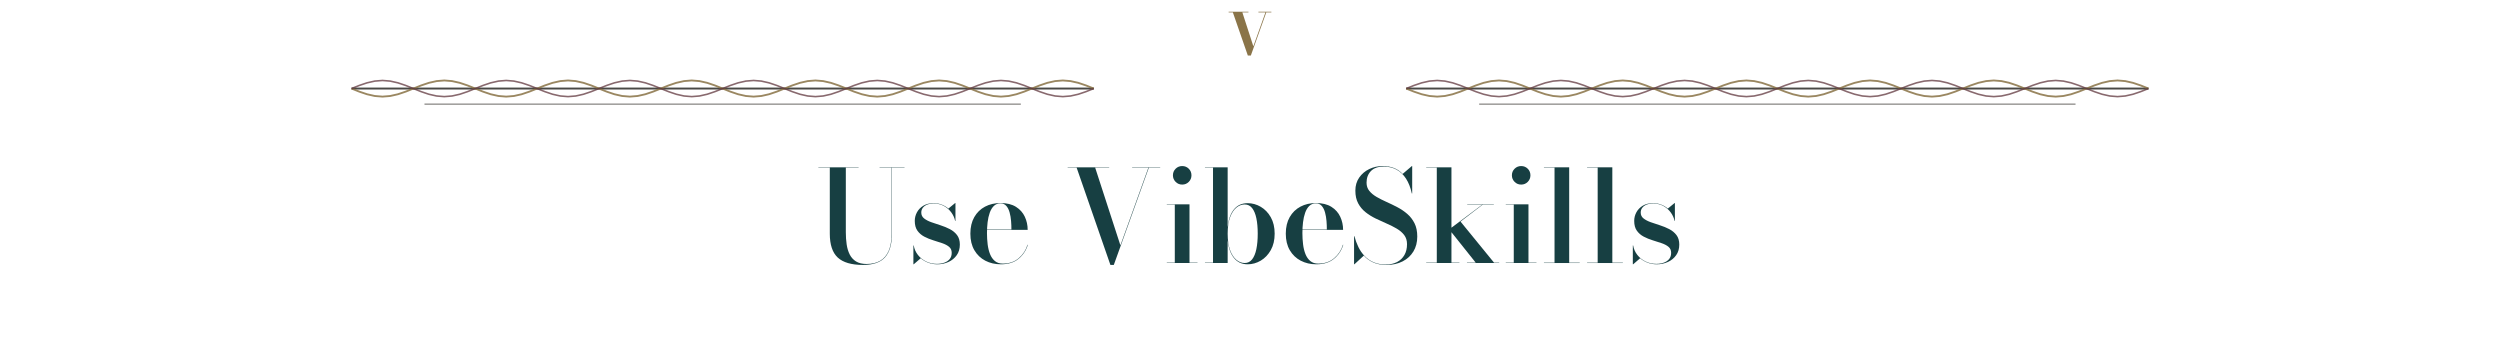
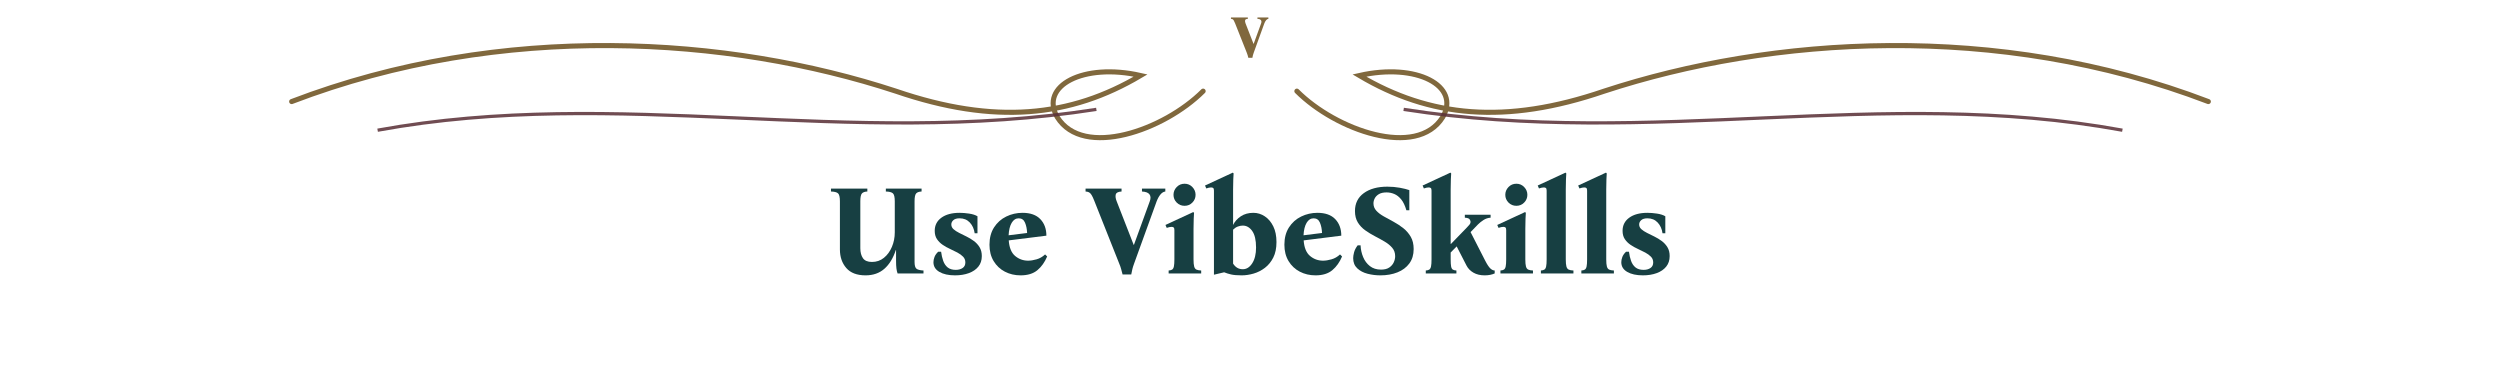
- <svg xmlns="http://www.w3.org/2000/svg" viewBox="0 0 960 136" role="img" aria-labelledby="title">
-   <path d="M1531.084 1500V1475.341H1352.681L814.279 -29.41H709.172L186.891 1475.341H39.054V1500H731.052V1475.341H518.653L901.915 292.431L1324.225 1475.341H1079.407V1500Z" fill="#8A7448" transform="translate(471.365 21.000) scale(0.011 -0.011)" />
-   <path d="M135 34 H420" fill="none" stroke="#4A4946" stroke-width="0.75" />
-   <path d="M135.00 34.00 L137.97 35.19 L140.94 36.19 L143.91 36.86 L146.88 37.10 L149.84 36.86 L152.81 36.19 L155.78 35.19 L158.75 34.00 L161.72 32.81 L164.69 31.81 L167.66 31.14 L170.62 30.90 L173.59 31.14 L176.56 31.81 L179.53 32.81 L182.50 34.00 L185.47 35.19 L188.44 36.19 L191.41 36.86 L194.38 37.10 L197.34 36.86 L200.31 36.19 L203.28 35.19 L206.25 34.00 L209.22 32.81 L212.19 31.81 L215.16 31.14 L218.12 30.90 L221.09 31.14 L224.06 31.81 L227.03 32.81 L230.00 34.00 L232.97 35.19 L235.94 36.19 L238.91 36.86 L241.88 37.10 L244.84 36.86 L247.81 36.19 L250.78 35.19 L253.75 34.00 L256.72 32.81 L259.69 31.81 L262.66 31.14 L265.62 30.90 L268.59 31.14 L271.56 31.81 L274.53 32.81 L277.50 34.00 L280.47 35.19 L283.44 36.19 L286.41 36.86 L289.38 37.10 L292.34 36.86 L295.31 36.19 L298.28 35.19 L301.25 34.00 L304.22 32.81 L307.19 31.81 L310.16 31.14 L313.12 30.90 L316.09 31.14 L319.06 31.81 L322.03 32.81 L325.00 34.00 L327.97 35.19 L330.94 36.19 L333.91 36.86 L336.88 37.10 L339.84 36.86 L342.81 36.19 L345.78 35.19 L348.75 34.00 L351.72 32.81 L354.69 31.81 L357.66 31.14 L360.62 30.90 L363.59 31.14 L366.56 31.81 L369.53 32.81 L372.50 34.00 L375.47 35.19 L378.44 36.19 L381.41 36.86 L384.38 37.10 L387.34 36.86 L390.31 36.19 L393.28 35.19 L396.25 34.00 L399.22 32.81 L402.19 31.81 L405.16 31.14 L408.12 30.90 L411.09 31.14 L414.06 31.81 L417.03 32.81 L420.00 34.00" fill="none" stroke="#8A7448" stroke-opacity="0.86" stroke-width="0.72" />
-   <path d="M135.00 34.00 L137.97 32.81 L140.94 31.81 L143.91 31.14 L146.88 30.90 L149.84 31.14 L152.81 31.81 L155.78 32.81 L158.75 34.00 L161.72 35.19 L164.69 36.19 L167.66 36.86 L170.62 37.10 L173.59 36.86 L176.56 36.19 L179.53 35.19 L182.50 34.00 L185.47 32.81 L188.44 31.81 L191.41 31.14 L194.38 30.90 L197.34 31.14 L200.31 31.81 L203.28 32.81 L206.25 34.00 L209.22 35.19 L212.19 36.19 L215.16 36.86 L218.12 37.10 L221.09 36.86 L224.06 36.19 L227.03 35.19 L230.00 34.00 L232.97 32.81 L235.94 31.81 L238.91 31.14 L241.88 30.90 L244.84 31.14 L247.81 31.81 L250.78 32.81 L253.75 34.00 L256.72 35.19 L259.69 36.19 L262.66 36.86 L265.62 37.10 L268.59 36.86 L271.56 36.19 L274.53 35.19 L277.50 34.00 L280.47 32.81 L283.44 31.81 L286.41 31.14 L289.38 30.90 L292.34 31.14 L295.31 31.81 L298.28 32.81 L301.25 34.00 L304.22 35.19 L307.19 36.19 L310.16 36.86 L313.12 37.10 L316.09 36.86 L319.06 36.19 L322.03 35.19 L325.00 34.00 L327.97 32.81 L330.94 31.81 L333.91 31.14 L336.88 30.90 L339.84 31.14 L342.81 31.81 L345.78 32.81 L348.75 34.00 L351.72 35.19 L354.69 36.19 L357.66 36.86 L360.62 37.10 L363.59 36.86 L366.56 36.19 L369.53 35.19 L372.50 34.00 L375.47 32.81 L378.44 31.81 L381.41 31.14 L384.38 30.90 L387.34 31.14 L390.31 31.81 L393.28 32.81 L396.25 34.00 L399.22 35.19 L402.19 36.19 L405.16 36.86 L408.12 37.10 L411.09 36.86 L414.06 36.19 L417.03 35.19 L420.00 34.00" fill="none" stroke="#5A3037" stroke-opacity="0.72" stroke-width="0.62" />
-   <path d="M163 40 H392" fill="none" stroke="#4A4946" stroke-opacity="0.58" stroke-width="0.55" />
-   <path d="M540 34 H825" fill="none" stroke="#4A4946" stroke-width="0.75" />
-   <path d="M540.00 34.00 L542.97 35.19 L545.94 36.19 L548.91 36.86 L551.88 37.10 L554.84 36.86 L557.81 36.19 L560.78 35.19 L563.75 34.00 L566.72 32.81 L569.69 31.81 L572.66 31.14 L575.62 30.90 L578.59 31.14 L581.56 31.81 L584.53 32.81 L587.50 34.00 L590.47 35.19 L593.44 36.19 L596.41 36.86 L599.38 37.10 L602.34 36.86 L605.31 36.19 L608.28 35.19 L611.25 34.00 L614.22 32.81 L617.19 31.81 L620.16 31.14 L623.12 30.90 L626.09 31.14 L629.06 31.81 L632.03 32.81 L635.00 34.00 L637.97 35.19 L640.94 36.19 L643.91 36.86 L646.88 37.10 L649.84 36.86 L652.81 36.19 L655.78 35.19 L658.75 34.00 L661.72 32.81 L664.69 31.81 L667.66 31.14 L670.62 30.90 L673.59 31.14 L676.56 31.81 L679.53 32.81 L682.50 34.00 L685.47 35.19 L688.44 36.19 L691.41 36.86 L694.38 37.10 L697.34 36.86 L700.31 36.19 L703.28 35.19 L706.25 34.00 L709.22 32.81 L712.19 31.81 L715.16 31.14 L718.12 30.90 L721.09 31.14 L724.06 31.81 L727.03 32.81 L730.00 34.00 L732.97 35.19 L735.94 36.19 L738.91 36.86 L741.88 37.10 L744.84 36.86 L747.81 36.19 L750.78 35.19 L753.75 34.00 L756.72 32.81 L759.69 31.81 L762.66 31.14 L765.62 30.90 L768.59 31.14 L771.56 31.81 L774.53 32.81 L777.50 34.00 L780.47 35.19 L783.44 36.19 L786.41 36.86 L789.38 37.10 L792.34 36.86 L795.31 36.19 L798.28 35.19 L801.25 34.00 L804.22 32.81 L807.19 31.81 L810.16 31.14 L813.12 30.90 L816.09 31.14 L819.06 31.81 L822.03 32.81 L825.00 34.00" fill="none" stroke="#8A7448" stroke-opacity="0.86" stroke-width="0.72" />
-   <path d="M540.00 34.00 L542.97 32.81 L545.94 31.81 L548.91 31.14 L551.88 30.90 L554.84 31.14 L557.81 31.81 L560.78 32.81 L563.75 34.00 L566.72 35.19 L569.69 36.19 L572.66 36.86 L575.62 37.10 L578.59 36.86 L581.56 36.19 L584.53 35.19 L587.50 34.00 L590.47 32.81 L593.44 31.81 L596.41 31.14 L599.38 30.90 L602.34 31.14 L605.31 31.81 L608.28 32.81 L611.25 34.00 L614.22 35.19 L617.19 36.19 L620.16 36.86 L623.12 37.10 L626.09 36.86 L629.06 36.19 L632.03 35.19 L635.00 34.00 L637.97 32.81 L640.94 31.81 L643.91 31.14 L646.88 30.90 L649.84 31.14 L652.81 31.81 L655.78 32.81 L658.75 34.00 L661.72 35.19 L664.69 36.19 L667.66 36.86 L670.62 37.10 L673.59 36.86 L676.56 36.19 L679.53 35.19 L682.50 34.00 L685.47 32.81 L688.44 31.81 L691.41 31.14 L694.38 30.90 L697.34 31.14 L700.31 31.81 L703.28 32.81 L706.25 34.00 L709.22 35.19 L712.19 36.19 L715.16 36.86 L718.12 37.10 L721.09 36.86 L724.06 36.19 L727.03 35.19 L730.00 34.00 L732.97 32.81 L735.94 31.81 L738.91 31.14 L741.88 30.90 L744.84 31.14 L747.81 31.81 L750.78 32.81 L753.75 34.00 L756.72 35.19 L759.69 36.19 L762.66 36.86 L765.62 37.10 L768.59 36.86 L771.56 36.19 L774.53 35.19 L777.50 34.00 L780.47 32.81 L783.44 31.81 L786.41 31.14 L789.38 30.90 L792.34 31.14 L795.31 31.81 L798.28 32.81 L801.25 34.00 L804.22 35.19 L807.19 36.19 L810.16 36.86 L813.12 37.10 L816.09 36.86 L819.06 36.19 L822.03 35.19 L825.00 34.00" fill="none" stroke="#5A3037" stroke-opacity="0.72" stroke-width="0.62" />
-   <path d="M568 40 H797" fill="none" stroke="#4A4946" stroke-opacity="0.58" stroke-width="0.55" />
-   <path d="M1386.32 1500V1494.667H1188.672V460Q1188.672 213 1082.32 91.519Q975.967 -29.962 735.188 -29.962Q464.849 -29.962 339.939 85.519Q215.029 201 215.029 460V1494.667H35.768V1500H666.252V1494.667H466.252V480Q466.252 381 479.357 291.7Q492.462 202.4 527.219 133.465Q561.976 64.529 626.376 24.747Q690.777 -15.034 792.874 -15.034Q918.934 -15.034 1006.026 36.06Q1093.119 87.155 1138.238 192.304Q1183.358 297.454 1183.358 460V1494.667H994.848V1500Z" fill="#173F42" transform="translate(313.374 101.000) scale(0.0245 -0.0245)" />
-   <path d="M95.119 -20V275.461H100.49Q114.105 191.927 166.037 126.516Q217.968 61.104 295.478 23.99Q372.988 -13.123 463.002 -13.123Q525.312 -13.123 578.23 4.955Q631.147 23.033 663.367 61.216Q695.586 99.4 695.586 159.941Q695.586 220.056 653.911 254.287Q612.236 288.518 546.254 311.027Q480.272 333.536 406.174 356.204Q332.075 378.871 266.094 413.382Q200.112 447.893 158.437 506.347Q116.761 564.8 116.761 660.149Q116.761 731.708 150.998 795.041Q185.235 858.374 250.977 898.187Q316.719 938 411.681 938Q483.53 938 542.064 914.561Q600.597 891.122 643.597 853.177L749.299 939.972H754.47V660H749.109Q735.678 727.98 691.185 790.39Q646.692 852.8 576.133 892.691Q505.575 932.581 413.186 932.581Q355.653 932.581 311.999 915.39Q268.344 898.2 243.57 866.335Q218.796 834.469 218.796 791.174Q218.796 733.913 262.565 699.264Q306.334 664.615 375.181 640.017Q444.028 615.419 520.992 591.149Q597.955 566.878 666.802 530.997Q735.649 495.116 779.418 437.653Q823.187 380.189 823.187 288.84Q823.187 192.281 774.697 123.194Q726.207 54.106 646.035 17.053Q565.863 -20 471.468 -20Q394.156 -20 327.298 5.097Q260.441 30.195 209.48 74.408L100.262 -20Z" fill="#173F42" transform="translate(348.413 101.000) scale(0.0245 -0.0245)" />
-   <path d="M562.194 -20Q426.268 -20 318.068 36.492Q209.867 92.984 146.902 200.232Q83.937 307.48 83.937 460Q83.937 612.52 145.345 719.754Q206.753 826.987 313.411 883.479Q420.069 939.972 556.023 939.972Q704.909 939.972 798.931 880.504Q892.952 821.037 937.516 725.075Q982.081 629.113 982.081 520.113H217.956V525.456H727.244Q727.712 587.931 722.014 658.488Q716.317 729.044 699.178 792.056Q682.039 855.067 647.687 894.867Q613.334 934.667 556.023 934.667Q493.419 934.667 452.298 894.884Q411.176 855.1 387.41 787.887Q363.644 720.675 353.936 638.377Q344.228 556.079 344.228 470.079Q344.228 379.255 354.72 293.21Q365.212 207.165 392.411 139.305Q419.61 71.445 468.274 31.172Q516.937 -9.101 593.027 -9.101Q742.248 -9.101 842.097 76.091Q941.947 161.284 978.947 285.288H984.451Q945.451 155.544 841.045 67.772Q736.639 -20 562.194 -20Z" fill="#173F42" transform="translate(370.565 101.000) scale(0.0245 -0.0245)" />
-   <path d="M1483.942 1500V1494.667H1306.008L756.698 -29.962H703.447L174.166 1494.667H33.429V1500H683.983V1494.667H464.711L860.233 276.929L1299.017 1494.667H1043.853V1500Z" fill="#173F42" transform="translate(409.161 101.000) scale(0.0245 -0.0245)" />
-   <path d="M304.373 1229.433Q244.149 1229.433 201.719 1272.023Q159.29 1314.612 159.29 1374.545Q159.29 1435.999 201.719 1477.928Q244.149 1519.858 304.373 1519.858Q365.827 1519.858 407.756 1477.928Q449.686 1435.999 449.686 1374.545Q449.686 1314.321 407.756 1271.877Q365.827 1229.433 304.373 1229.433ZM418.938 920V5.333H544.291V0H63.217V5.333H188.542V914.667H63.217V920Z" fill="#173F42" transform="translate(446.503 101.000) scale(0.0245 -0.0245)" />
-   <path d="M721.904 -20Q586.972 -20 506.633 80.019Q426.295 180.038 408.938 362.38V0H53.208V5.333H179.29V1494.667H53.208V1500H408.938V557.833Q426.295 740.672 506.386 839.336Q586.477 938 721.904 938Q830.79 938 927.705 881.0Q1024.619 824 1085.081 717.0Q1145.543 610 1145.543 460Q1145.543 310 1085.081 202.5Q1024.619 95 927.705 37.5Q830.79 -20 721.904 -20ZM675.789 0.069Q747.019 0.069 791.977 57.052Q836.934 114.036 858.592 217.518Q880.25 320.999 880.25 460Q880.25 599.001 858.592 701.982Q836.934 804.964 791.977 861.443Q747.019 917.922 675.789 917.922Q604.988 917.922 544.133 867.151Q483.278 816.38 446.108 714.828Q408.938 613.276 408.938 460Q408.938 306.714 446.108 204.657Q483.278 102.601 544.133 51.335Q604.988 0.069 675.789 0.069Z" fill="#173F42" transform="translate(461.403 101.000) scale(0.0245 -0.0245)" />
-   <path d="M562.194 -20Q426.268 -20 318.068 36.492Q209.867 92.984 146.902 200.232Q83.937 307.48 83.937 460Q83.937 612.52 145.345 719.754Q206.753 826.987 313.411 883.479Q420.069 939.972 556.023 939.972Q704.909 939.972 798.931 880.504Q892.952 821.037 937.516 725.075Q982.081 629.113 982.081 520.113H217.956V525.456H727.244Q727.712 587.931 722.014 658.488Q716.317 729.044 699.178 792.056Q682.039 855.067 647.687 894.867Q613.334 934.667 556.023 934.667Q493.419 934.667 452.298 894.884Q411.176 855.1 387.41 787.887Q363.644 720.675 353.936 638.377Q344.228 556.079 344.228 470.079Q344.228 379.255 354.72 293.21Q365.212 207.165 392.411 139.305Q419.61 71.445 468.274 31.172Q516.937 -9.101 593.027 -9.101Q742.248 -9.101 842.097 76.091Q941.947 161.284 978.947 285.288H984.451Q945.451 155.544 841.045 67.772Q736.639 -20 562.194 -20Z" fill="#173F42" transform="translate(491.688 101.000) scale(0.0245 -0.0245)" />
-   <path d="M597.339 -29.962Q473.578 -29.962 386.29 9.452Q299.003 48.865 239.879 116.011L91.868 -20H86.696V420.266H92.524Q115.524 331.29 154.275 251.376Q193.025 171.462 251.959 109.605Q310.893 47.748 392.971 12.308Q475.049 -23.133 585.218 -23.133Q686.159 -23.133 760.568 15.363Q834.977 53.86 875.894 125.209Q916.81 196.559 916.81 295.166Q916.81 379.89 872.839 437.852Q828.867 495.814 756.882 538.28Q684.896 580.746 598.439 618.192Q511.981 655.637 425.524 697.483Q339.067 739.328 267.081 796.438Q195.095 853.547 151.124 935.438Q107.152 1017.33 107.152 1134.881Q107.152 1252.469 167.255 1339.105Q227.358 1425.74 325.026 1472.87Q422.694 1520 536.299 1520Q632.67 1520 711.312 1489.531Q789.953 1459.062 848.048 1396.225L992.839 1520H997.944V1089.804H992.145Q962.066 1228.551 901.256 1322.552Q840.447 1416.553 751.89 1464.09Q663.333 1511.627 551.327 1511.627Q418.733 1511.627 350.638 1441.155Q282.543 1370.684 282.543 1259.509Q282.543 1183.776 325.781 1130.562Q369.019 1077.349 439.523 1036.39Q510.027 995.43 595.016 957.603Q680.006 919.775 764.991 875.206Q849.976 830.637 920.48 769.938Q990.984 709.239 1034.222 623.284Q1077.459 537.33 1077.459 415.119Q1077.459 280.079 1016.42 180.182Q955.38 80.285 846.86 25.162Q738.339 -29.962 597.339 -29.962Z" fill="#173F42" transform="translate(517.834 101.000) scale(0.0245 -0.0245)" />
-   <path d="M53.208 0V5.333H219.29V1494.667H53.208V1500H448.938V5.333H573.819V0ZM692.095 0V5.333H829.743L413.67 527.154L930.633 914.667H696.289V920H1112.938V914.667H937.8L590.911 649.799L1116.729 5.333H1196.804V0Z" fill="#173F42" transform="translate(546.356 101.000) scale(0.0245 -0.0245)" />
-   <path d="M304.373 1229.433Q244.149 1229.433 201.719 1272.023Q159.29 1314.612 159.29 1374.545Q159.29 1435.999 201.719 1477.928Q244.149 1519.858 304.373 1519.858Q365.827 1519.858 407.756 1477.928Q449.686 1435.999 449.686 1374.545Q449.686 1314.321 407.756 1271.877Q365.827 1229.433 304.373 1229.433ZM418.938 920V5.333H544.291V0H63.217V5.333H188.542V914.667H63.217V920Z" fill="#173F42" transform="translate(576.667 101.000) scale(0.0245 -0.0245)" />
-   <path d="M448.938 1500V5.333H614.262V0H53.208V5.333H219.29V1494.667H53.208V1500Z" fill="#173F42" transform="translate(591.567 101.000) scale(0.0245 -0.0245)" />
-   <path d="M448.938 1500V5.333H614.262V0H53.208V5.333H219.29V1494.667H53.208V1500Z" fill="#173F42" transform="translate(608.133 101.000) scale(0.0245 -0.0245)" />
-   <path d="M95.119 -20V275.461H100.49Q114.105 191.927 166.037 126.516Q217.968 61.104 295.478 23.99Q372.988 -13.123 463.002 -13.123Q525.312 -13.123 578.23 4.955Q631.147 23.033 663.367 61.216Q695.586 99.4 695.586 159.941Q695.586 220.056 653.911 254.287Q612.236 288.518 546.254 311.027Q480.272 333.536 406.174 356.204Q332.075 378.871 266.094 413.382Q200.112 447.893 158.437 506.347Q116.761 564.8 116.761 660.149Q116.761 731.708 150.998 795.041Q185.235 858.374 250.977 898.187Q316.719 938 411.681 938Q483.53 938 542.064 914.561Q600.597 891.122 643.597 853.177L749.299 939.972H754.47V660H749.109Q735.678 727.98 691.185 790.39Q646.692 852.8 576.133 892.691Q505.575 932.581 413.186 932.581Q355.653 932.581 311.999 915.39Q268.344 898.2 243.57 866.335Q218.796 834.469 218.796 791.174Q218.796 733.913 262.565 699.264Q306.334 664.615 375.181 640.017Q444.028 615.419 520.992 591.149Q597.955 566.878 666.802 530.997Q735.649 495.116 779.418 437.653Q823.187 380.189 823.187 288.84Q823.187 192.281 774.697 123.194Q726.207 54.106 646.035 17.053Q565.863 -20 471.468 -20Q394.156 -20 327.298 5.097Q260.441 30.195 209.48 74.408L100.262 -20Z" fill="#173F42" transform="translate(624.674 101.000) scale(0.0245 -0.0245)" />
+ <svg xmlns="http://www.w3.org/2000/svg" viewBox="0 0 960 140" role="img" aria-labelledby="title">
+   <path d="M295 -8Q288 18 283.5 35.5Q279 53 268 79L75 565Q62 599 52.0 615.0Q42 631 31.5 636.0Q21 641 5 642V665H287V642Q247 640 241.5 618.5Q236 597 249 565L382 224H384L508 565Q521 599 506.0 619.5Q491 640 447 642V665H630V642Q610 640 592.5 619.5Q575 599 562 565L386 79Q376 52 372.0 35.0Q368 18 363 -8Z" fill="#80683D" transform="translate(472.571 22.000) scale(0.023 -0.023)" />
+   <path d="M112 39 C193 8 280 14 344 35 C382 48 411 45 438 29 C416 24 399 33 406 45 C416 61 447 50 462 35" fill="none" stroke="#80683D" stroke-width="1.95" stroke-linecap="round" />
+   <path d="M848 39 C767 8 680 14 616 35 C578 48 549 45 522 29 C544 24 561 33 554 45 C544 61 513 50 498 35" fill="none" stroke="#80683D" stroke-width="1.95" stroke-linecap="round" />
+   <path d="M145 50 C238 33 325 57 421 42" fill="none" stroke="#5A3037" stroke-opacity="0.86" stroke-width="1.25" />
+   <path d="M815 50 C722 33 635 57 539 42" fill="none" stroke="#5A3037" stroke-opacity="0.86" stroke-width="1.25" />
+   <path d="M304 -15Q203 -15 153.0 42.5Q103 100 103 188V565Q103 614 88.5 627.5Q74 641 33 642V665H318V642Q289 641 276.0 627.5Q263 614 263 565V198Q263 149 283.5 119.5Q304 90 354 90Q408 90 448.0 122.5Q488 155 510.5 208.0Q533 261 533 322V565Q533 614 518.5 627.5Q504 641 463 642V665H743V642Q714 641 701.0 627.5Q688 614 688 565V90Q688 49 703.0 37.0Q718 25 758 23V0H555Q549 16 546.0 38.5Q543 61 543 100V183H541Q510 88 451.5 36.5Q393 -15 304 -15Z" fill="#173F42" transform="translate(317.478 105.000) scale(0.049 -0.049)" />
+   <path d="M202 -15Q126 -15 79.5 12.0Q33 39 33 88Q33 107 41.0 128.5Q49 150 70 170H93Q98 131 109.5 98.5Q121 66 144.5 47.0Q168 28 208 28Q240 28 261.5 42.5Q283 57 283 86Q283 113 265.5 131.0Q248 149 221.0 163.5Q194 178 163.0 192.0Q132 206 105.0 224.5Q78 243 60.5 269.0Q43 295 43 334Q43 399 95.5 437.0Q148 475 238 475Q272 475 312.5 469.0Q353 463 378 448V315H356Q349 366 318.0 399.0Q287 432 238 432Q205 432 189.0 417.5Q173 403 173 384Q173 362 190.5 346.5Q208 331 235.0 317.5Q262 304 292.5 289.0Q323 274 350.0 254.0Q377 234 394.5 205.5Q412 177 412 136Q412 87 385.0 53.5Q358 20 310.5 2.5Q263 -15 202 -15Z" fill="#173F42" transform="translate(356.828 105.000) scale(0.049 -0.049)" />
+   <path d="M274 -15Q206 -15 150.5 14.0Q95 43 62.5 97.0Q30 151 30 225Q30 305 66.0 361.0Q102 417 161.5 446.0Q221 475 289 475Q381 475 428.5 425.5Q476 376 476 296L181 259Q187 174 231.0 137.0Q275 100 333 100Q362 100 399.0 110.5Q436 121 466 149L482 133Q454 66 405.5 25.5Q357 -15 274 -15ZM259 432Q225 432 204.0 396.5Q183 361 180 299L325 317Q323 364 308.5 398.0Q294 432 259 432Z" fill="#173F42" transform="translate(378.488 105.000) scale(0.049 -0.049)" />
+   <path d="M295 -8Q288 18 283.5 35.5Q279 53 268 79L75 565Q62 599 52.0 615.0Q42 631 31.5 636.0Q21 641 5 642V665H287V642Q247 640 241.5 618.5Q236 597 249 565L382 224H384L508 565Q521 599 506.0 619.5Q491 640 447 642V665H630V642Q610 640 592.5 619.5Q575 599 562 565L386 79Q376 52 372.0 35.0Q368 18 363 -8Z" fill="#173F42" transform="translate(416.613 105.000) scale(0.049 -0.049)" />
+   <path d="M233 110Q233 73 238.0 54.5Q243 36 256.0 30.0Q269 24 293 23V0H38V23Q55 24 65.0 30.0Q75 36 79.0 54.5Q83 73 83 110V340Q83 355 77.5 360.0Q72 365 61 365Q53 365 43.5 363.0Q34 361 23 357L13 380L231 481L237 475Q236 460 234.5 428.5Q233 397 233 349ZM163 530Q126 530 101.0 555.5Q76 581 76 616Q76 651 101.0 677.0Q126 703 163 703Q199 703 224.0 677.0Q249 651 249 616Q249 581 224.0 555.5Q199 530 163 530Z" fill="#173F42" transform="translate(446.898 105.000) scale(0.049 -0.049)" />
+   <path d="M384 475Q432 475 473.5 447.5Q515 420 540.0 369.0Q565 318 565 246Q565 174 540.0 124.5Q515 75 474.5 44.0Q434 13 386.0 -1.0Q338 -15 292 -15Q240 -15 209.5 -8.0Q179 -1 155 9L75 -10V649Q75 664 69.5 669.0Q64 674 53 674Q45 674 35.5 672.0Q26 670 15 666L5 689L223 790L229 784Q228 769 226.5 737.5Q225 706 225 658V380Q245 421 286.0 448.0Q327 475 384 475ZM301 33Q345 33 375.0 79.5Q405 126 405 203Q405 290 375.0 332.5Q345 375 301 375Q282 375 262.0 367.5Q242 360 225 343V77Q253 33 301 33Z" fill="#173F42" transform="translate(462.481 105.000) scale(0.049 -0.049)" />
+   <path d="M274 -15Q206 -15 150.5 14.0Q95 43 62.5 97.0Q30 151 30 225Q30 305 66.0 361.0Q102 417 161.5 446.0Q221 475 289 475Q381 475 428.5 425.5Q476 376 476 296L181 259Q187 174 231.0 137.0Q275 100 333 100Q362 100 399.0 110.5Q436 121 466 149L482 133Q454 66 405.5 25.5Q357 -15 274 -15ZM259 432Q225 432 204.0 396.5Q183 361 180 299L325 317Q323 364 308.5 398.0Q294 432 259 432Z" fill="#173F42" transform="translate(491.736 105.000) scale(0.049 -0.049)" />
+   <path d="M276 -15Q225 -15 176.0 -2.5Q127 10 95.0 40.0Q63 70 63 120Q63 139 70.0 165.5Q77 192 98 220H121Q123 172 141.0 128.5Q159 85 194.0 57.5Q229 30 281 30Q322 30 346.0 46.5Q370 63 381.0 87.0Q392 111 392 135Q392 174 369.0 201.0Q346 228 310.5 249.0Q275 270 234.5 291.0Q194 312 158.0 337.5Q122 363 99.5 399.5Q77 436 77 489Q77 579 146.5 629.5Q216 680 331 680Q382 680 428.5 671.5Q475 663 503 653V495H480Q464 550 439.5 580.0Q415 610 385.5 622.5Q356 635 325 635Q287 635 264.5 621.5Q242 608 232.0 588.5Q222 569 222 549Q222 516 244.5 491.5Q267 467 303.0 447.0Q339 427 379.5 405.0Q420 383 455.5 355.0Q491 327 514.0 287.5Q537 248 537 191Q537 124 503.0 78.0Q469 32 410.0 8.5Q351 -15 276 -15Z" fill="#173F42" transform="translate(516.533 105.000) scale(0.049 -0.049)" />
+   <path d="M232 110Q232 73 235.5 54.5Q239 36 249.0 30.0Q259 24 277 23V0H37V23Q54 24 64.0 30.0Q74 36 78.0 54.5Q82 73 82 110V649Q82 664 76.5 669.0Q71 674 60 674Q52 674 42.5 672.0Q33 670 22 666L12 689L230 790L236 784Q235 769 233.5 737.5Q232 706 232 658V231H234L360 361Q374 375 381.0 384.5Q388 394 388 404Q388 413 380.5 424.0Q373 435 343 437V460H545V437Q515 435 490.0 419.0Q465 403 446 384L388 324L501 103Q525 56 542.5 39.5Q560 23 577 23V0Q544 -15 498 -15Q447 -15 410.5 6.0Q374 27 356 62L279 212L232 164Z" fill="#173F42" transform="translate(545.689 105.000) scale(0.049 -0.049)" />
+   <path d="M233 110Q233 73 238.0 54.5Q243 36 256.0 30.0Q269 24 293 23V0H38V23Q55 24 65.0 30.0Q75 36 79.0 54.5Q83 73 83 110V340Q83 355 77.5 360.0Q72 365 61 365Q53 365 43.5 363.0Q34 361 23 357L13 380L231 481L237 475Q236 460 234.5 428.5Q233 397 233 349ZM163 530Q126 530 101.0 555.5Q76 581 76 616Q76 651 101.0 677.0Q126 703 163 703Q199 703 224.0 677.0Q249 651 249 616Q249 581 224.0 555.5Q199 530 163 530Z" fill="#173F42" transform="translate(574.308 105.000) scale(0.049 -0.049)" />
+   <path d="M232 110Q232 73 237.0 54.5Q242 36 255.0 30.0Q268 24 292 23V0H37V23Q54 24 64.0 30.0Q74 36 78.0 54.5Q82 73 82 110V649Q82 664 76.5 669.0Q71 674 60 674Q52 674 42.5 672.0Q33 670 22 666L12 689L230 790L236 784Q235 769 233.5 737.5Q232 706 232 658Z" fill="#173F42" transform="translate(589.892 105.000) scale(0.049 -0.049)" />
+   <path d="M232 110Q232 73 237.0 54.5Q242 36 255.0 30.0Q268 24 292 23V0H37V23Q54 24 64.0 30.0Q74 36 78.0 54.5Q82 73 82 110V649Q82 664 76.5 669.0Q71 674 60 674Q52 674 42.5 672.0Q33 670 22 666L12 689L230 790L236 784Q235 769 233.5 737.5Q232 706 232 658Z" fill="#173F42" transform="translate(605.427 105.000) scale(0.049 -0.049)" />
+   <path d="M202 -15Q126 -15 79.5 12.0Q33 39 33 88Q33 107 41.0 128.5Q49 150 70 170H93Q98 131 109.5 98.5Q121 66 144.5 47.0Q168 28 208 28Q240 28 261.5 42.5Q283 57 283 86Q283 113 265.5 131.0Q248 149 221.0 163.5Q194 178 163.0 192.0Q132 206 105.0 224.5Q78 243 60.5 269.0Q43 295 43 334Q43 399 95.5 437.0Q148 475 238 475Q272 475 312.5 469.0Q353 463 378 448V315H356Q349 366 318.0 399.0Q287 432 238 432Q205 432 189.0 417.5Q173 403 173 384Q173 362 190.5 346.5Q208 331 235.0 317.5Q262 304 292.5 289.0Q323 274 350.0 254.0Q377 234 394.5 205.5Q412 177 412 136Q412 87 385.0 53.5Q358 20 310.5 2.5Q263 -15 202 -15Z" fill="#173F42" transform="translate(620.961 105.000) scale(0.049 -0.049)" />
</svg>
